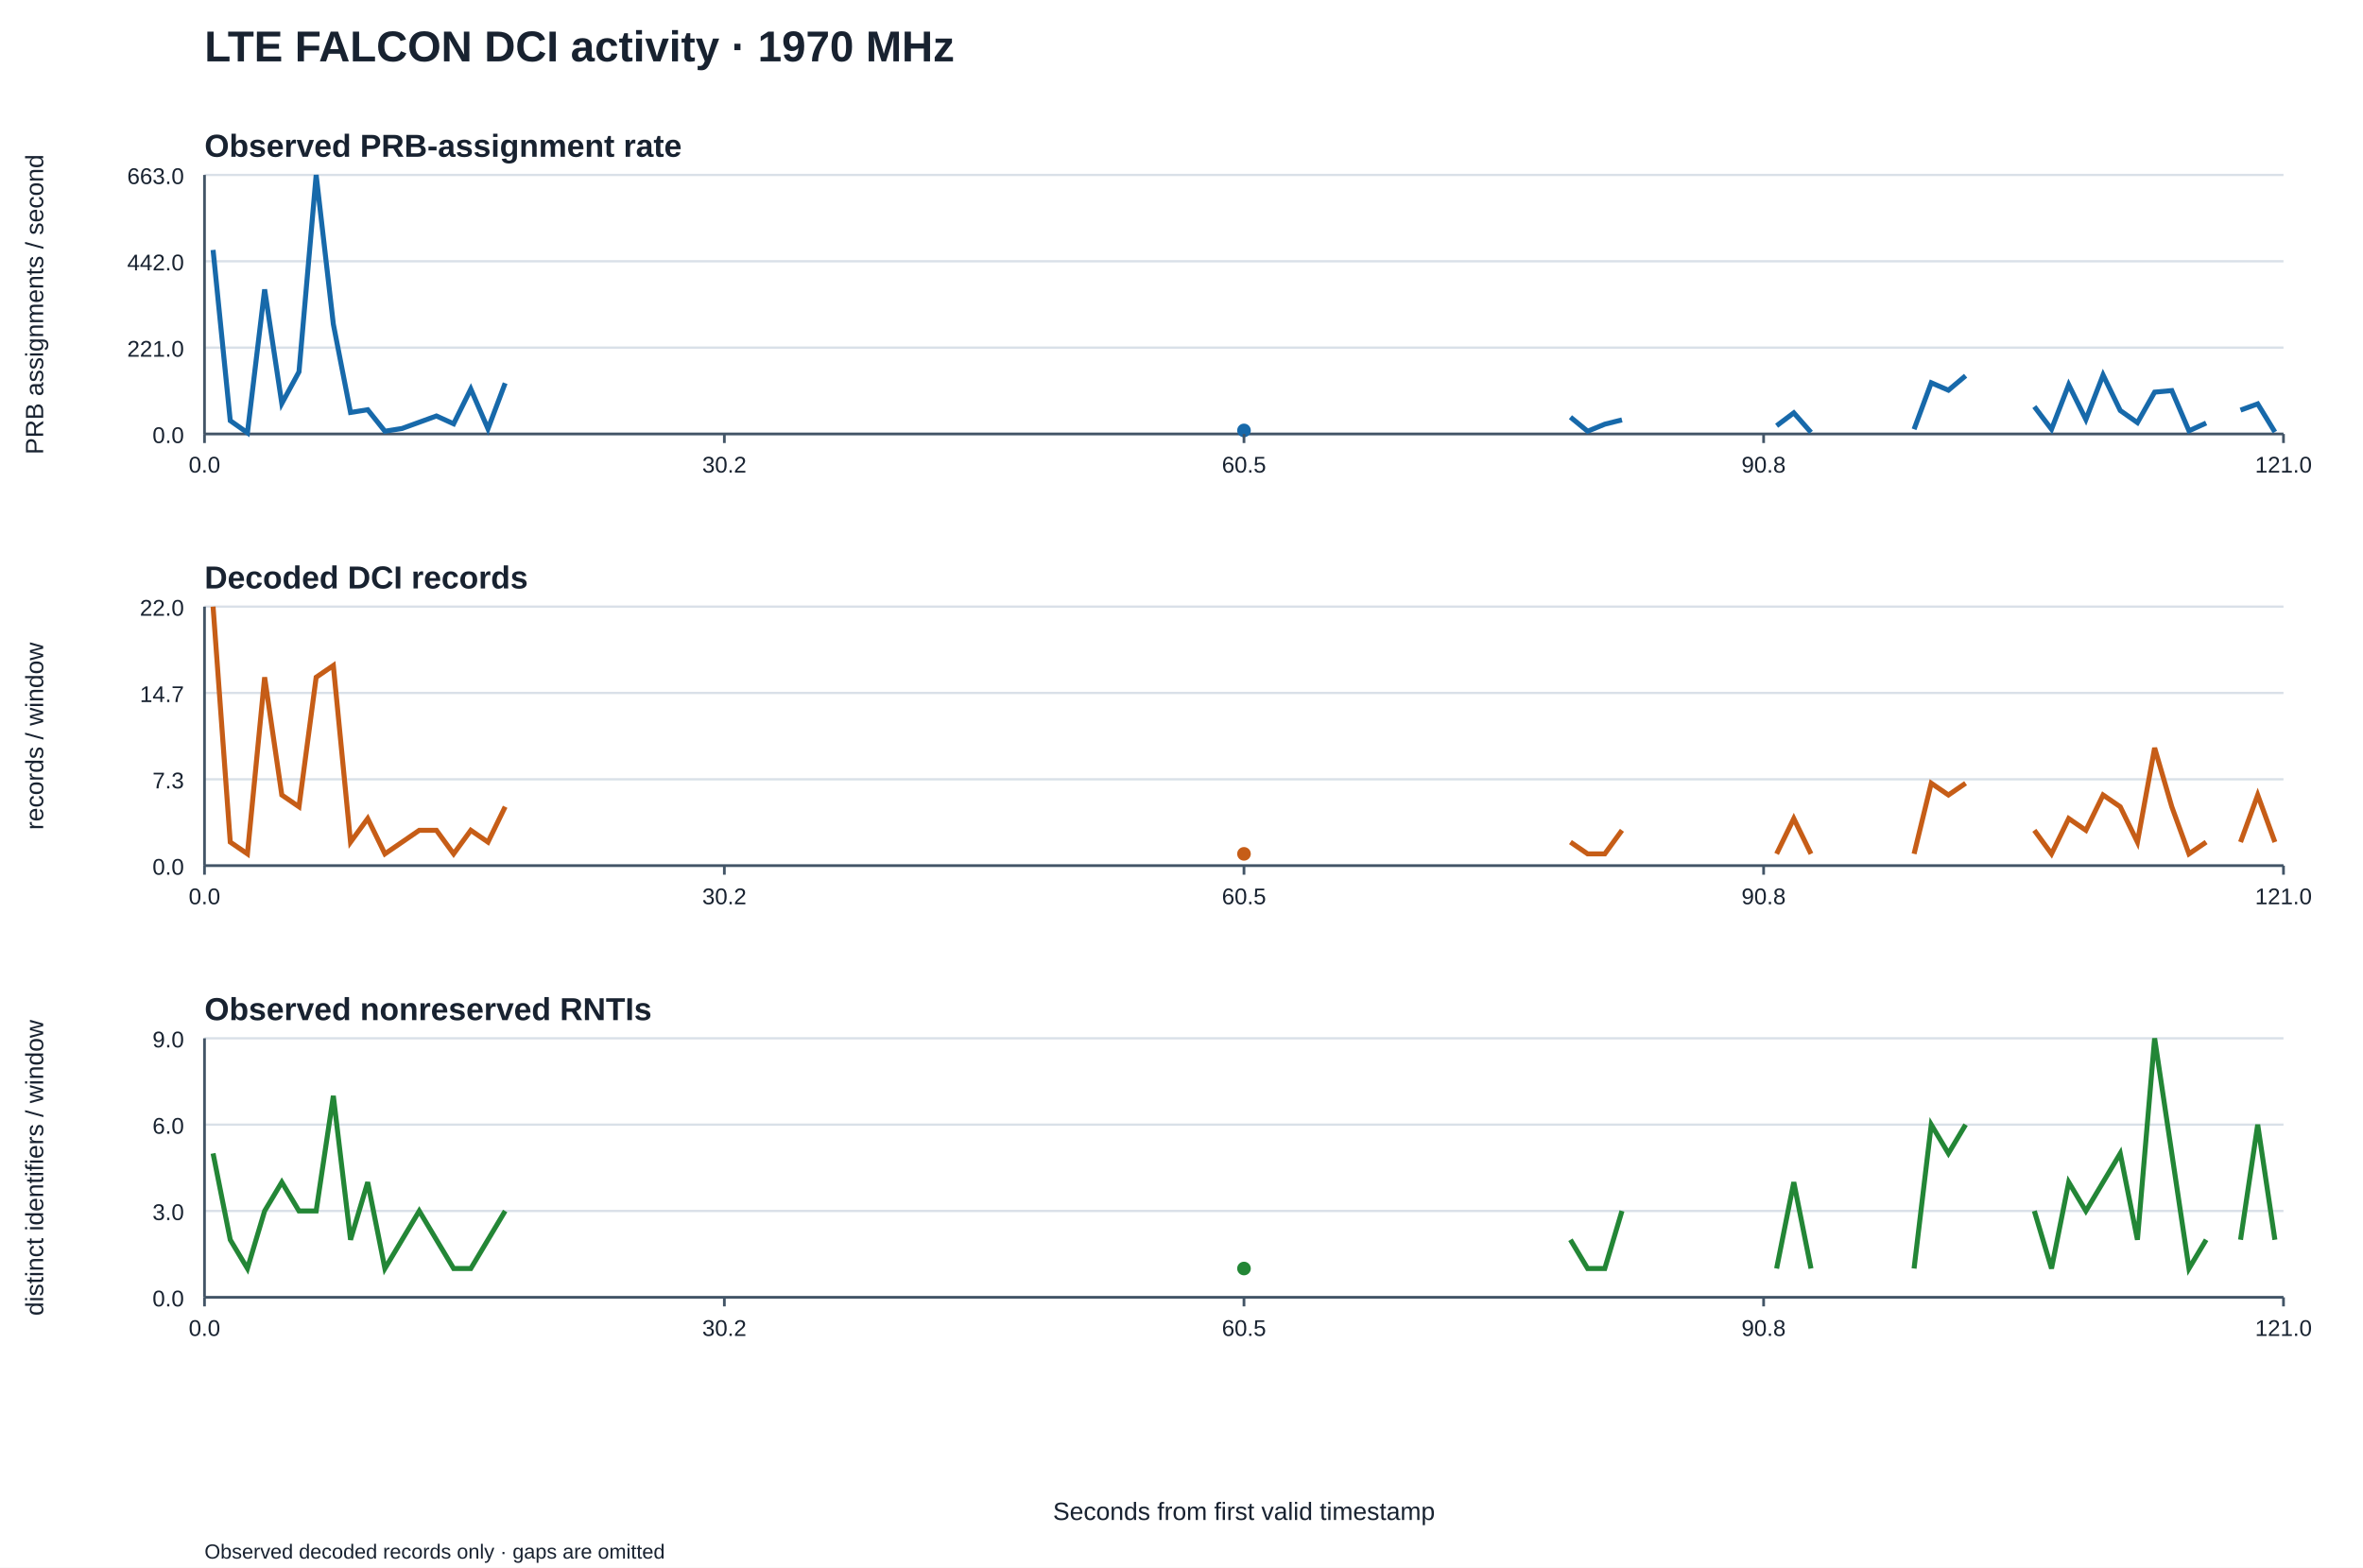
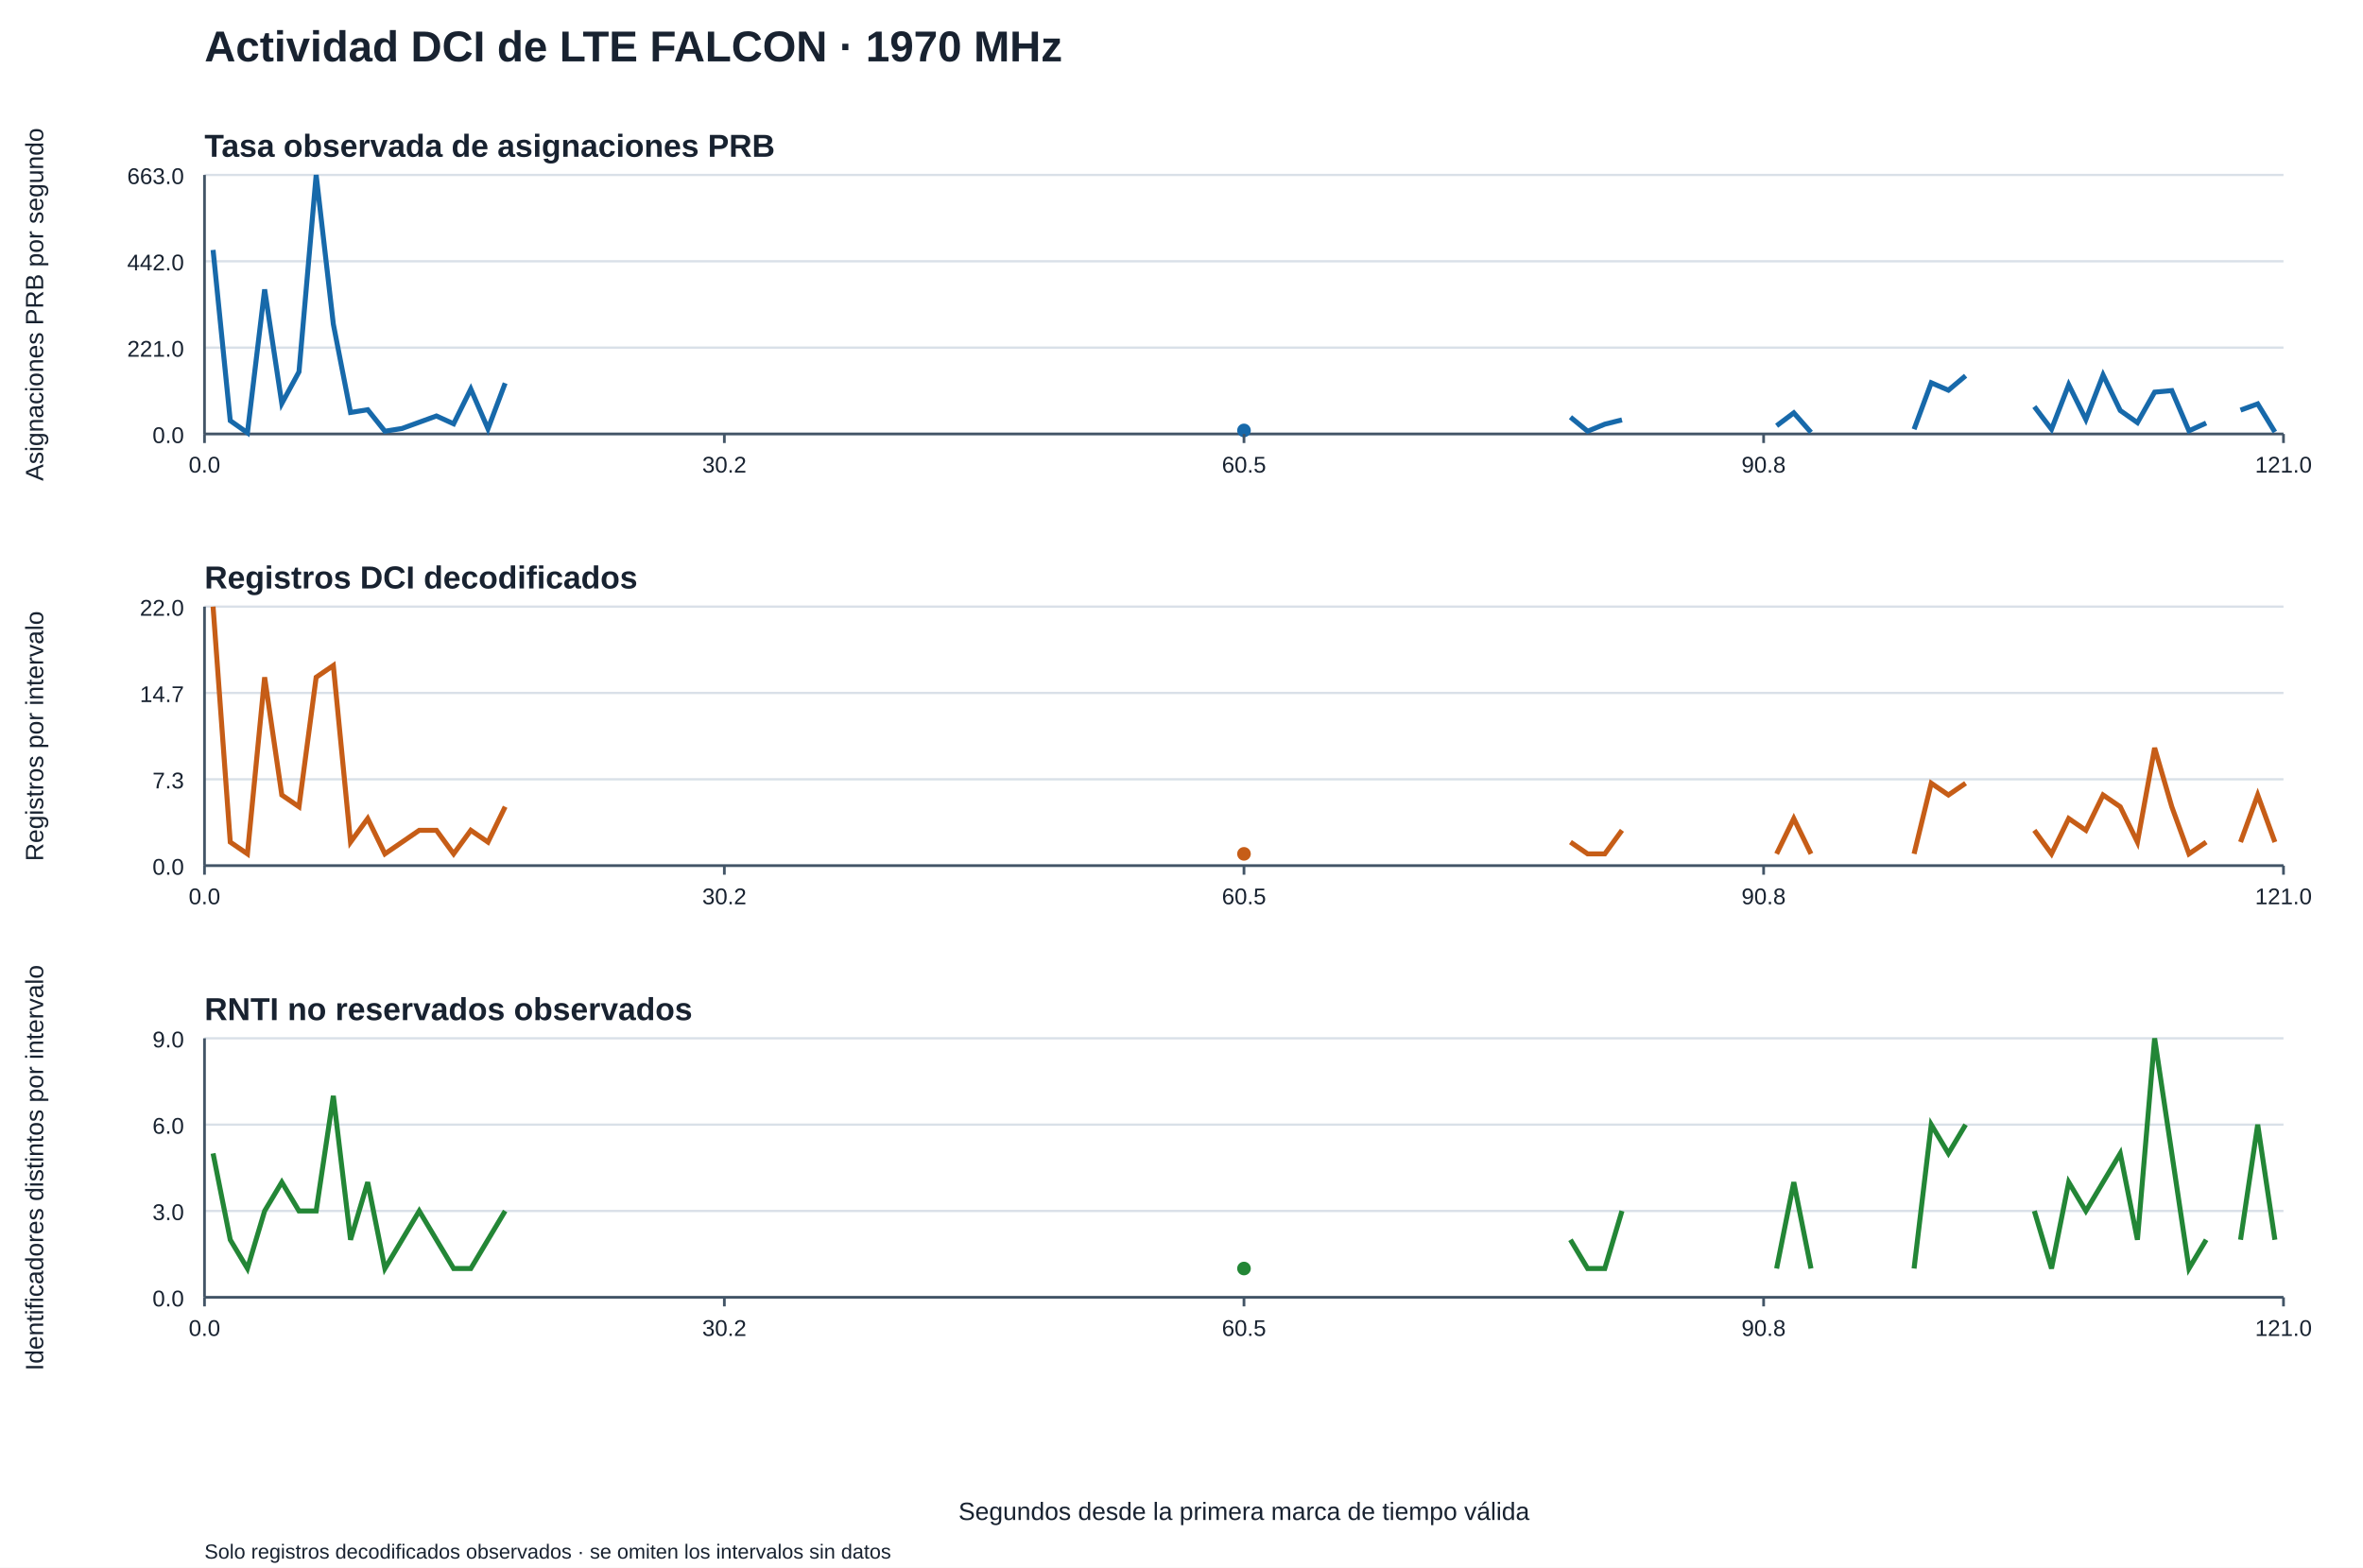
<svg xmlns="http://www.w3.org/2000/svg" width="1040" height="690" viewBox="0 0 1040 690">
  <rect width="100%" height="100%" fill="#fff" />
  <style>text{font-family:Arial,sans-serif;fill:#182230}.grid{stroke:#d9e0e8;stroke-width:1}.axis{stroke:#425466;stroke-width:1.2}</style>
-   <text x="90" y="27" font-size="19" font-weight="bold">LTE FALCON DCI activity · 1970 MHz</text>
-   <text x="90" y="69" font-size="14" font-weight="bold">Observed PRB-assignment rate</text>
+   <text x="90" y="27" font-size="19" font-weight="bold">Actividad DCI de LTE FALCON · 1970 MHz</text>
+   <text x="90" y="69" font-size="14" font-weight="bold">Tasa observada de asignaciones PRB</text>
  <line class="grid" x1="90" y1="191.0" x2="1005" y2="191.0" />
  <text x="81" y="195.0" text-anchor="end" font-size="10">0.0</text>
  <line class="grid" x1="90" y1="153.0" x2="1005" y2="153.0" />
  <text x="81" y="157.0" text-anchor="end" font-size="10">221.0</text>
  <line class="grid" x1="90" y1="115.0" x2="1005" y2="115.0" />
  <text x="81" y="119.0" text-anchor="end" font-size="10">442.0</text>
  <line class="grid" x1="90" y1="77.0" x2="1005" y2="77.0" />
  <text x="81" y="81.0" text-anchor="end" font-size="10">663.0</text>
  <line class="axis" x1="90" y1="77" x2="90" y2="191" />
  <line class="axis" x1="90" y1="191" x2="1005" y2="191" />
-   <text transform="translate(19 134.0) rotate(-90)" text-anchor="middle" font-size="11">PRB assignments / second</text>
+   <text transform="translate(19 134.0) rotate(-90)" text-anchor="middle" font-size="11">Asignaciones PRB por segundo</text>
  <polyline points="93.78,110.01 101.34,185.15 108.90,190.48 116.47,127.38 124.03,177.59 131.59,163.66 139.15,77.00 146.71,142.68 154.28,181.54 161.84,180.34 169.40,189.80 176.96,188.59 184.52,185.84 192.09,183.09 199.65,186.53 207.21,171.23 214.77,188.76 222.33,168.65" fill="none" stroke="#1769aa" stroke-width="2.2" />
  <circle cx="547.50" cy="189.45" r="3" fill="#1769aa" />
  <polyline points="691.18,183.61 698.74,189.80 706.30,186.70 713.86,184.81" fill="none" stroke="#1769aa" stroke-width="2.2" />
  <polyline points="781.92,187.39 789.48,181.71 797.05,190.31" fill="none" stroke="#1769aa" stroke-width="2.2" />
  <polyline points="842.42,188.94 849.98,168.48 857.54,171.74 865.10,165.38" fill="none" stroke="#1769aa" stroke-width="2.2" />
  <polyline points="895.35,178.96 902.91,188.94 910.48,169.33 918.04,184.64 925.60,165.04 933.16,180.68 940.72,186.01 948.29,172.60 955.85,171.91 963.41,189.62 970.97,186.19" fill="none" stroke="#1769aa" stroke-width="2.2" />
  <polyline points="986.10,180.51 993.66,177.76 1001.22,190.14" fill="none" stroke="#1769aa" stroke-width="2.2" />
  <line class="axis" x1="90.0" y1="191" x2="90.0" y2="195" />
  <text x="90.0" y="208" text-anchor="middle" font-size="10">0.0</text>
  <line class="axis" x1="318.8" y1="191" x2="318.8" y2="195" />
  <text x="318.8" y="208" text-anchor="middle" font-size="10">30.2</text>
  <line class="axis" x1="547.5" y1="191" x2="547.5" y2="195" />
  <text x="547.5" y="208" text-anchor="middle" font-size="10">60.5</text>
  <line class="axis" x1="776.2" y1="191" x2="776.2" y2="195" />
  <text x="776.2" y="208" text-anchor="middle" font-size="10">90.8</text>
  <line class="axis" x1="1005.0" y1="191" x2="1005.0" y2="195" />
  <text x="1005.0" y="208" text-anchor="middle" font-size="10">121.0</text>
-   <text x="90" y="259" font-size="14" font-weight="bold">Decoded DCI records</text>
+   <text x="90" y="259" font-size="14" font-weight="bold">Registros DCI decodificados</text>
  <line class="grid" x1="90" y1="381.0" x2="1005" y2="381.0" />
  <text x="81" y="385.0" text-anchor="end" font-size="10">0.0</text>
  <line class="grid" x1="90" y1="343.0" x2="1005" y2="343.0" />
  <text x="81" y="347.0" text-anchor="end" font-size="10">7.3</text>
  <line class="grid" x1="90" y1="305.0" x2="1005" y2="305.0" />
  <text x="81" y="309.0" text-anchor="end" font-size="10">14.7</text>
  <line class="grid" x1="90" y1="267.0" x2="1005" y2="267.0" />
  <text x="81" y="271.0" text-anchor="end" font-size="10">22.0</text>
  <line class="axis" x1="90" y1="267" x2="90" y2="381" />
  <line class="axis" x1="90" y1="381" x2="1005" y2="381" />
-   <text transform="translate(19 324.0) rotate(-90)" text-anchor="middle" font-size="11">records / window</text>
+   <text transform="translate(19 324.0) rotate(-90)" text-anchor="middle" font-size="11">Registros por intervalo</text>
  <polyline points="93.78,267.00 101.34,370.64 108.90,375.82 116.47,298.09 124.03,349.91 131.59,355.09 139.15,298.09 146.71,292.91 154.28,370.64 161.84,360.27 169.40,375.82 176.96,370.64 184.52,365.45 192.09,365.45 199.65,375.82 207.21,365.45 214.77,370.64 222.33,355.09" fill="none" stroke="#c65d17" stroke-width="2.2" />
  <circle cx="547.50" cy="375.82" r="3" fill="#c65d17" />
  <polyline points="691.18,370.64 698.74,375.82 706.30,375.82 713.86,365.45" fill="none" stroke="#c65d17" stroke-width="2.2" />
  <polyline points="781.92,375.82 789.48,360.27 797.05,375.82" fill="none" stroke="#c65d17" stroke-width="2.2" />
  <polyline points="842.42,375.82 849.98,344.73 857.54,349.91 865.10,344.73" fill="none" stroke="#c65d17" stroke-width="2.2" />
  <polyline points="895.35,365.45 902.91,375.82 910.48,360.27 918.04,365.45 925.60,349.91 933.16,355.09 940.72,370.64 948.29,329.18 955.85,355.09 963.41,375.82 970.97,370.64" fill="none" stroke="#c65d17" stroke-width="2.2" />
  <polyline points="986.10,370.64 993.66,349.91 1001.22,370.64" fill="none" stroke="#c65d17" stroke-width="2.2" />
  <line class="axis" x1="90.0" y1="381" x2="90.0" y2="385" />
  <text x="90.0" y="398" text-anchor="middle" font-size="10">0.0</text>
  <line class="axis" x1="318.8" y1="381" x2="318.8" y2="385" />
  <text x="318.8" y="398" text-anchor="middle" font-size="10">30.2</text>
  <line class="axis" x1="547.5" y1="381" x2="547.5" y2="385" />
  <text x="547.5" y="398" text-anchor="middle" font-size="10">60.5</text>
  <line class="axis" x1="776.2" y1="381" x2="776.2" y2="385" />
  <text x="776.2" y="398" text-anchor="middle" font-size="10">90.8</text>
  <line class="axis" x1="1005.0" y1="381" x2="1005.0" y2="385" />
  <text x="1005.0" y="398" text-anchor="middle" font-size="10">121.0</text>
-   <text x="90" y="449" font-size="14" font-weight="bold">Observed nonreserved RNTIs</text>
+   <text x="90" y="449" font-size="14" font-weight="bold">RNTI no reservados observados</text>
  <line class="grid" x1="90" y1="571.0" x2="1005" y2="571.0" />
  <text x="81" y="575.0" text-anchor="end" font-size="10">0.0</text>
  <line class="grid" x1="90" y1="533.0" x2="1005" y2="533.0" />
  <text x="81" y="537.0" text-anchor="end" font-size="10">3.0</text>
  <line class="grid" x1="90" y1="495.0" x2="1005" y2="495.0" />
  <text x="81" y="499.0" text-anchor="end" font-size="10">6.0</text>
  <line class="grid" x1="90" y1="457.0" x2="1005" y2="457.0" />
  <text x="81" y="461.0" text-anchor="end" font-size="10">9.0</text>
  <line class="axis" x1="90" y1="457" x2="90" y2="571" />
  <line class="axis" x1="90" y1="571" x2="1005" y2="571" />
-   <text transform="translate(19 514.0) rotate(-90)" text-anchor="middle" font-size="11">distinct identifiers / window</text>
+   <text transform="translate(19 514.0) rotate(-90)" text-anchor="middle" font-size="11">Identificadores distintos por intervalo</text>
  <polyline points="93.78,507.67 101.34,545.67 108.90,558.33 116.47,533.00 124.03,520.33 131.59,533.00 139.15,533.00 146.71,482.33 154.28,545.67 161.84,520.33 169.40,558.33 176.96,545.67 184.52,533.00 192.09,545.67 199.65,558.33 207.21,558.33 214.77,545.67 222.33,533.00" fill="none" stroke="#238636" stroke-width="2.2" />
  <circle cx="547.50" cy="558.33" r="3" fill="#238636" />
  <polyline points="691.18,545.67 698.74,558.33 706.30,558.33 713.86,533.00" fill="none" stroke="#238636" stroke-width="2.2" />
  <polyline points="781.92,558.33 789.48,520.33 797.05,558.33" fill="none" stroke="#238636" stroke-width="2.2" />
  <polyline points="842.42,558.33 849.98,495.00 857.54,507.67 865.10,495.00" fill="none" stroke="#238636" stroke-width="2.2" />
  <polyline points="895.35,533.00 902.91,558.33 910.48,520.33 918.04,533.00 925.60,520.33 933.16,507.67 940.72,545.67 948.29,457.00 955.85,507.67 963.41,558.33 970.97,545.67" fill="none" stroke="#238636" stroke-width="2.2" />
  <polyline points="986.10,545.67 993.66,495.00 1001.22,545.67" fill="none" stroke="#238636" stroke-width="2.2" />
  <line class="axis" x1="90.0" y1="571" x2="90.0" y2="575" />
  <text x="90.0" y="588" text-anchor="middle" font-size="10">0.0</text>
  <line class="axis" x1="318.8" y1="571" x2="318.8" y2="575" />
  <text x="318.8" y="588" text-anchor="middle" font-size="10">30.2</text>
  <line class="axis" x1="547.5" y1="571" x2="547.5" y2="575" />
  <text x="547.5" y="588" text-anchor="middle" font-size="10">60.5</text>
  <line class="axis" x1="776.2" y1="571" x2="776.2" y2="575" />
  <text x="776.2" y="588" text-anchor="middle" font-size="10">90.8</text>
  <line class="axis" x1="1005.0" y1="571" x2="1005.0" y2="575" />
  <text x="1005.0" y="588" text-anchor="middle" font-size="10">121.0</text>
-   <text x="547.5" y="669" text-anchor="middle" font-size="11">Seconds from first valid timestamp</text>
-   <text x="90" y="686" font-size="9" fill="#596579">Observed decoded records only · gaps are omitted</text>
+   <text x="547.5" y="669" text-anchor="middle" font-size="11">Segundos desde la primera marca de tiempo válida</text>
+   <text x="90" y="686" font-size="9" fill="#596579">Solo registros decodificados observados · se omiten los intervalos sin datos</text>
</svg>
